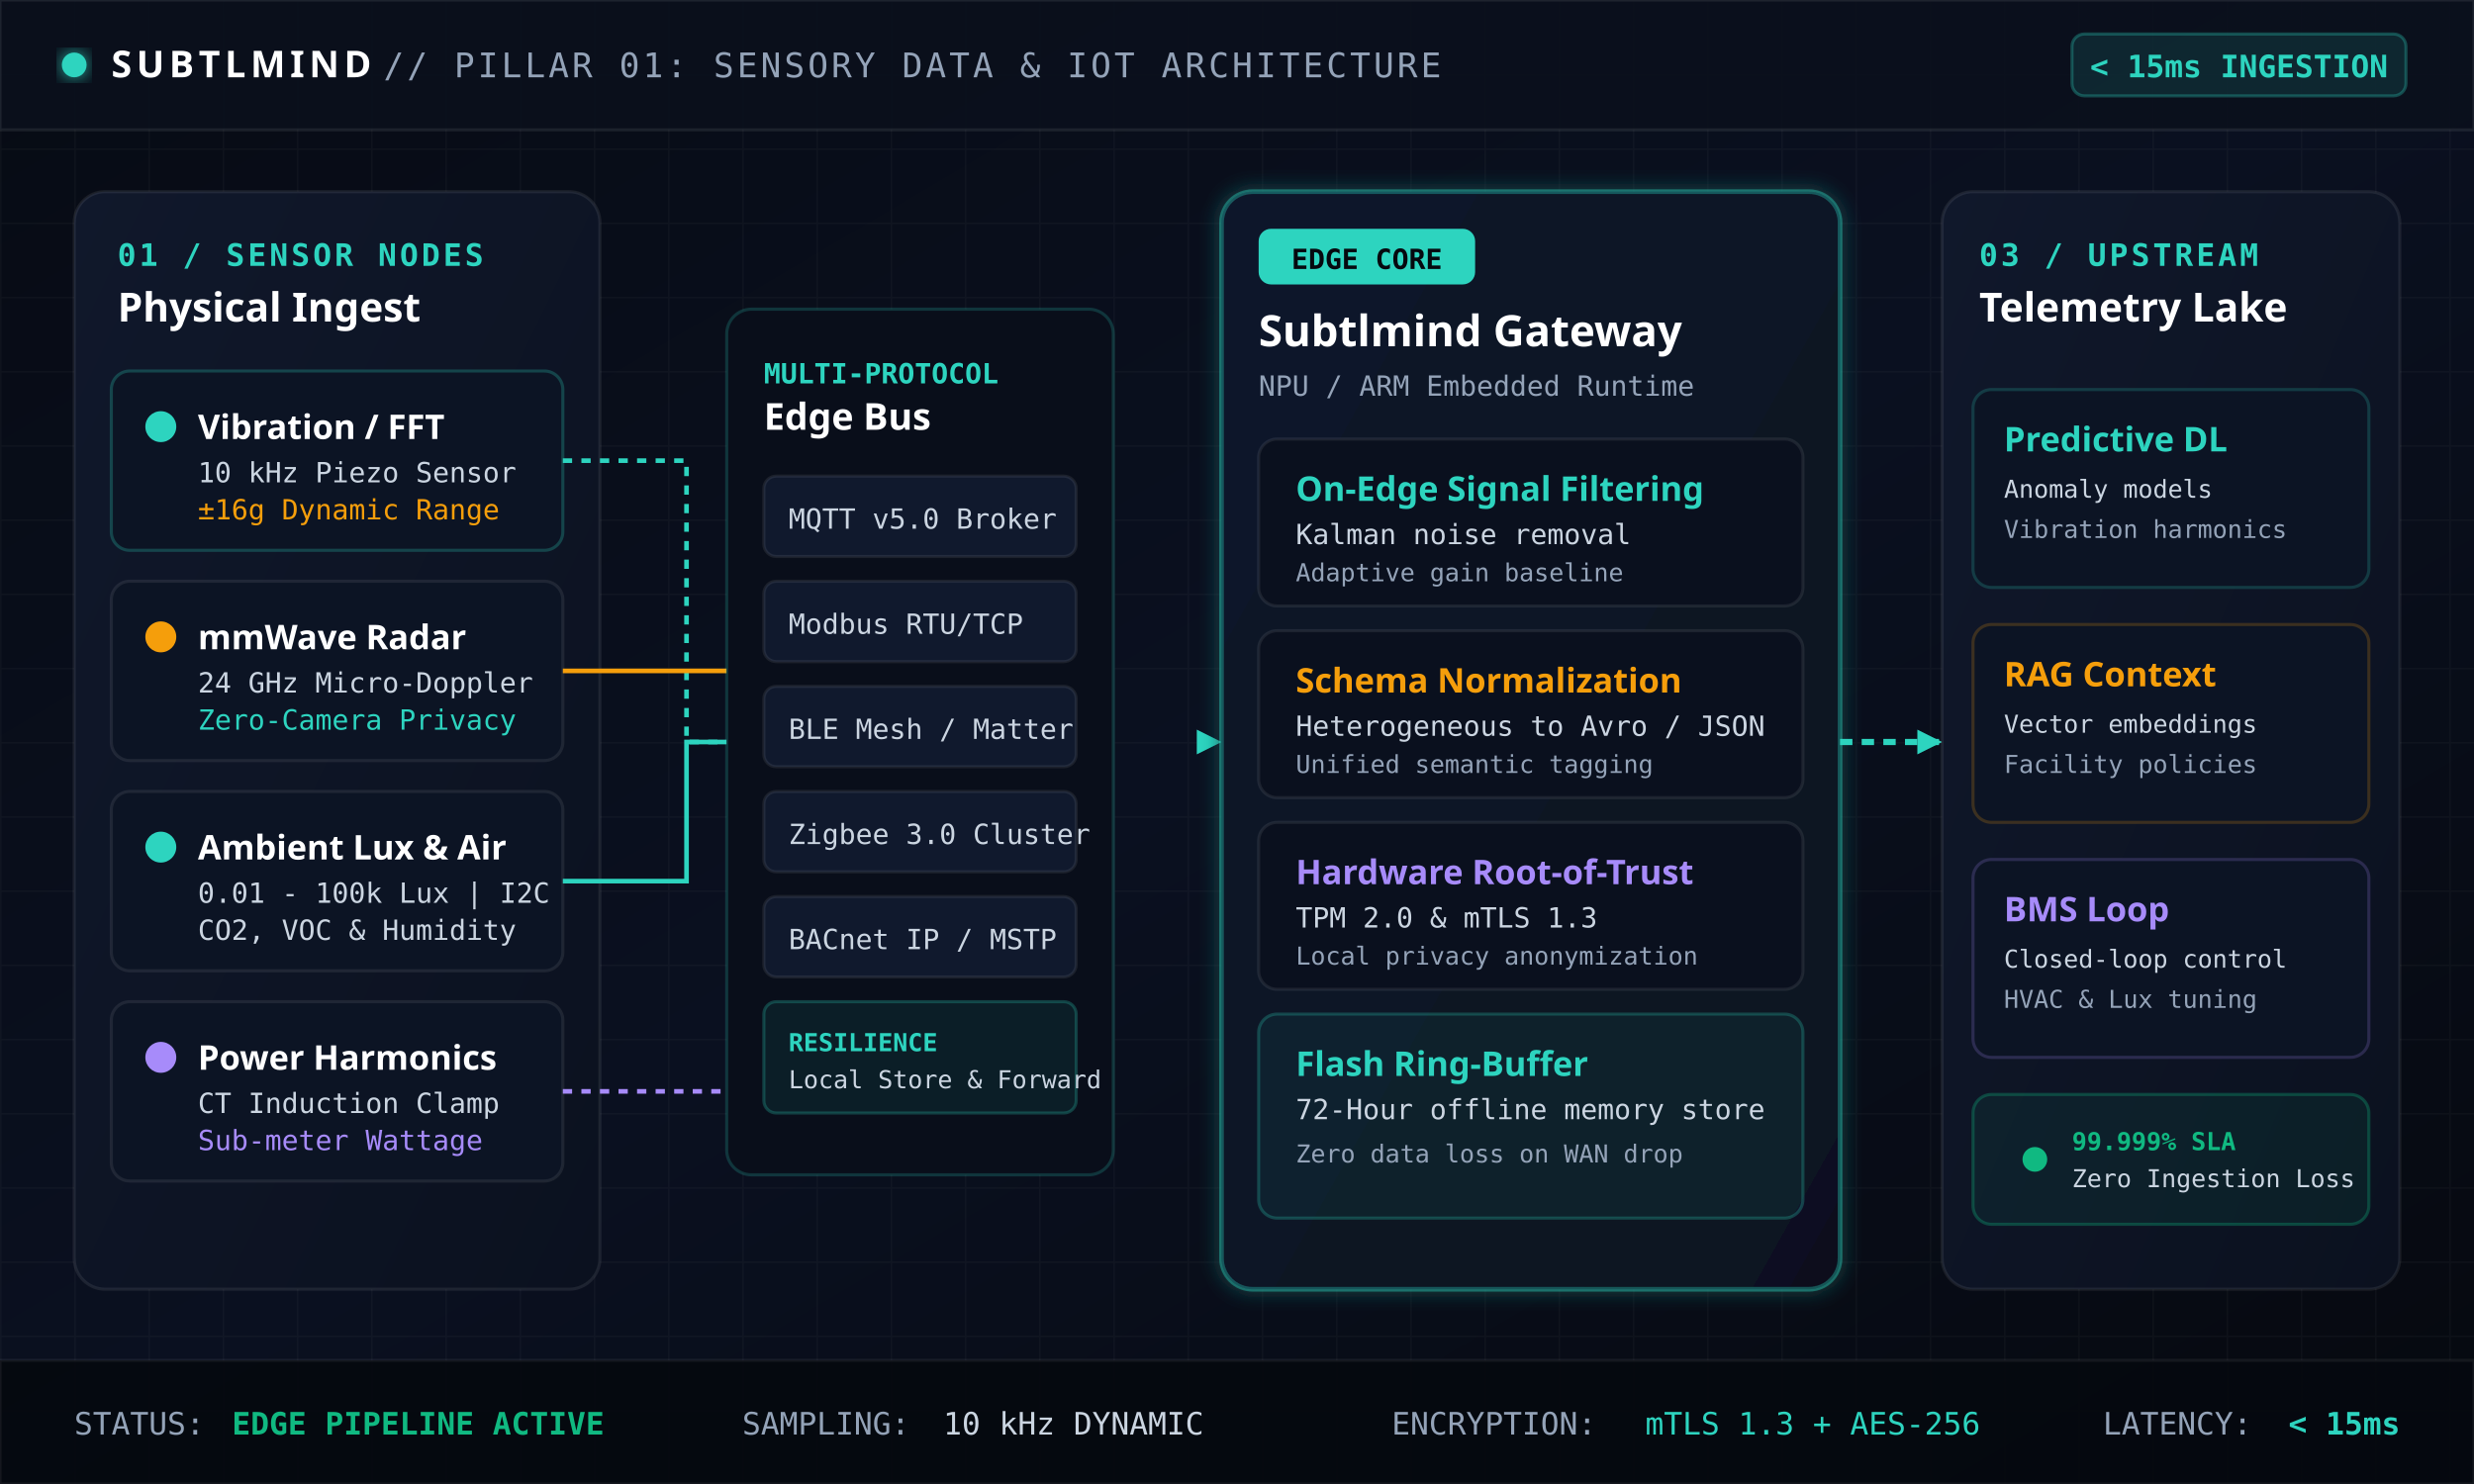
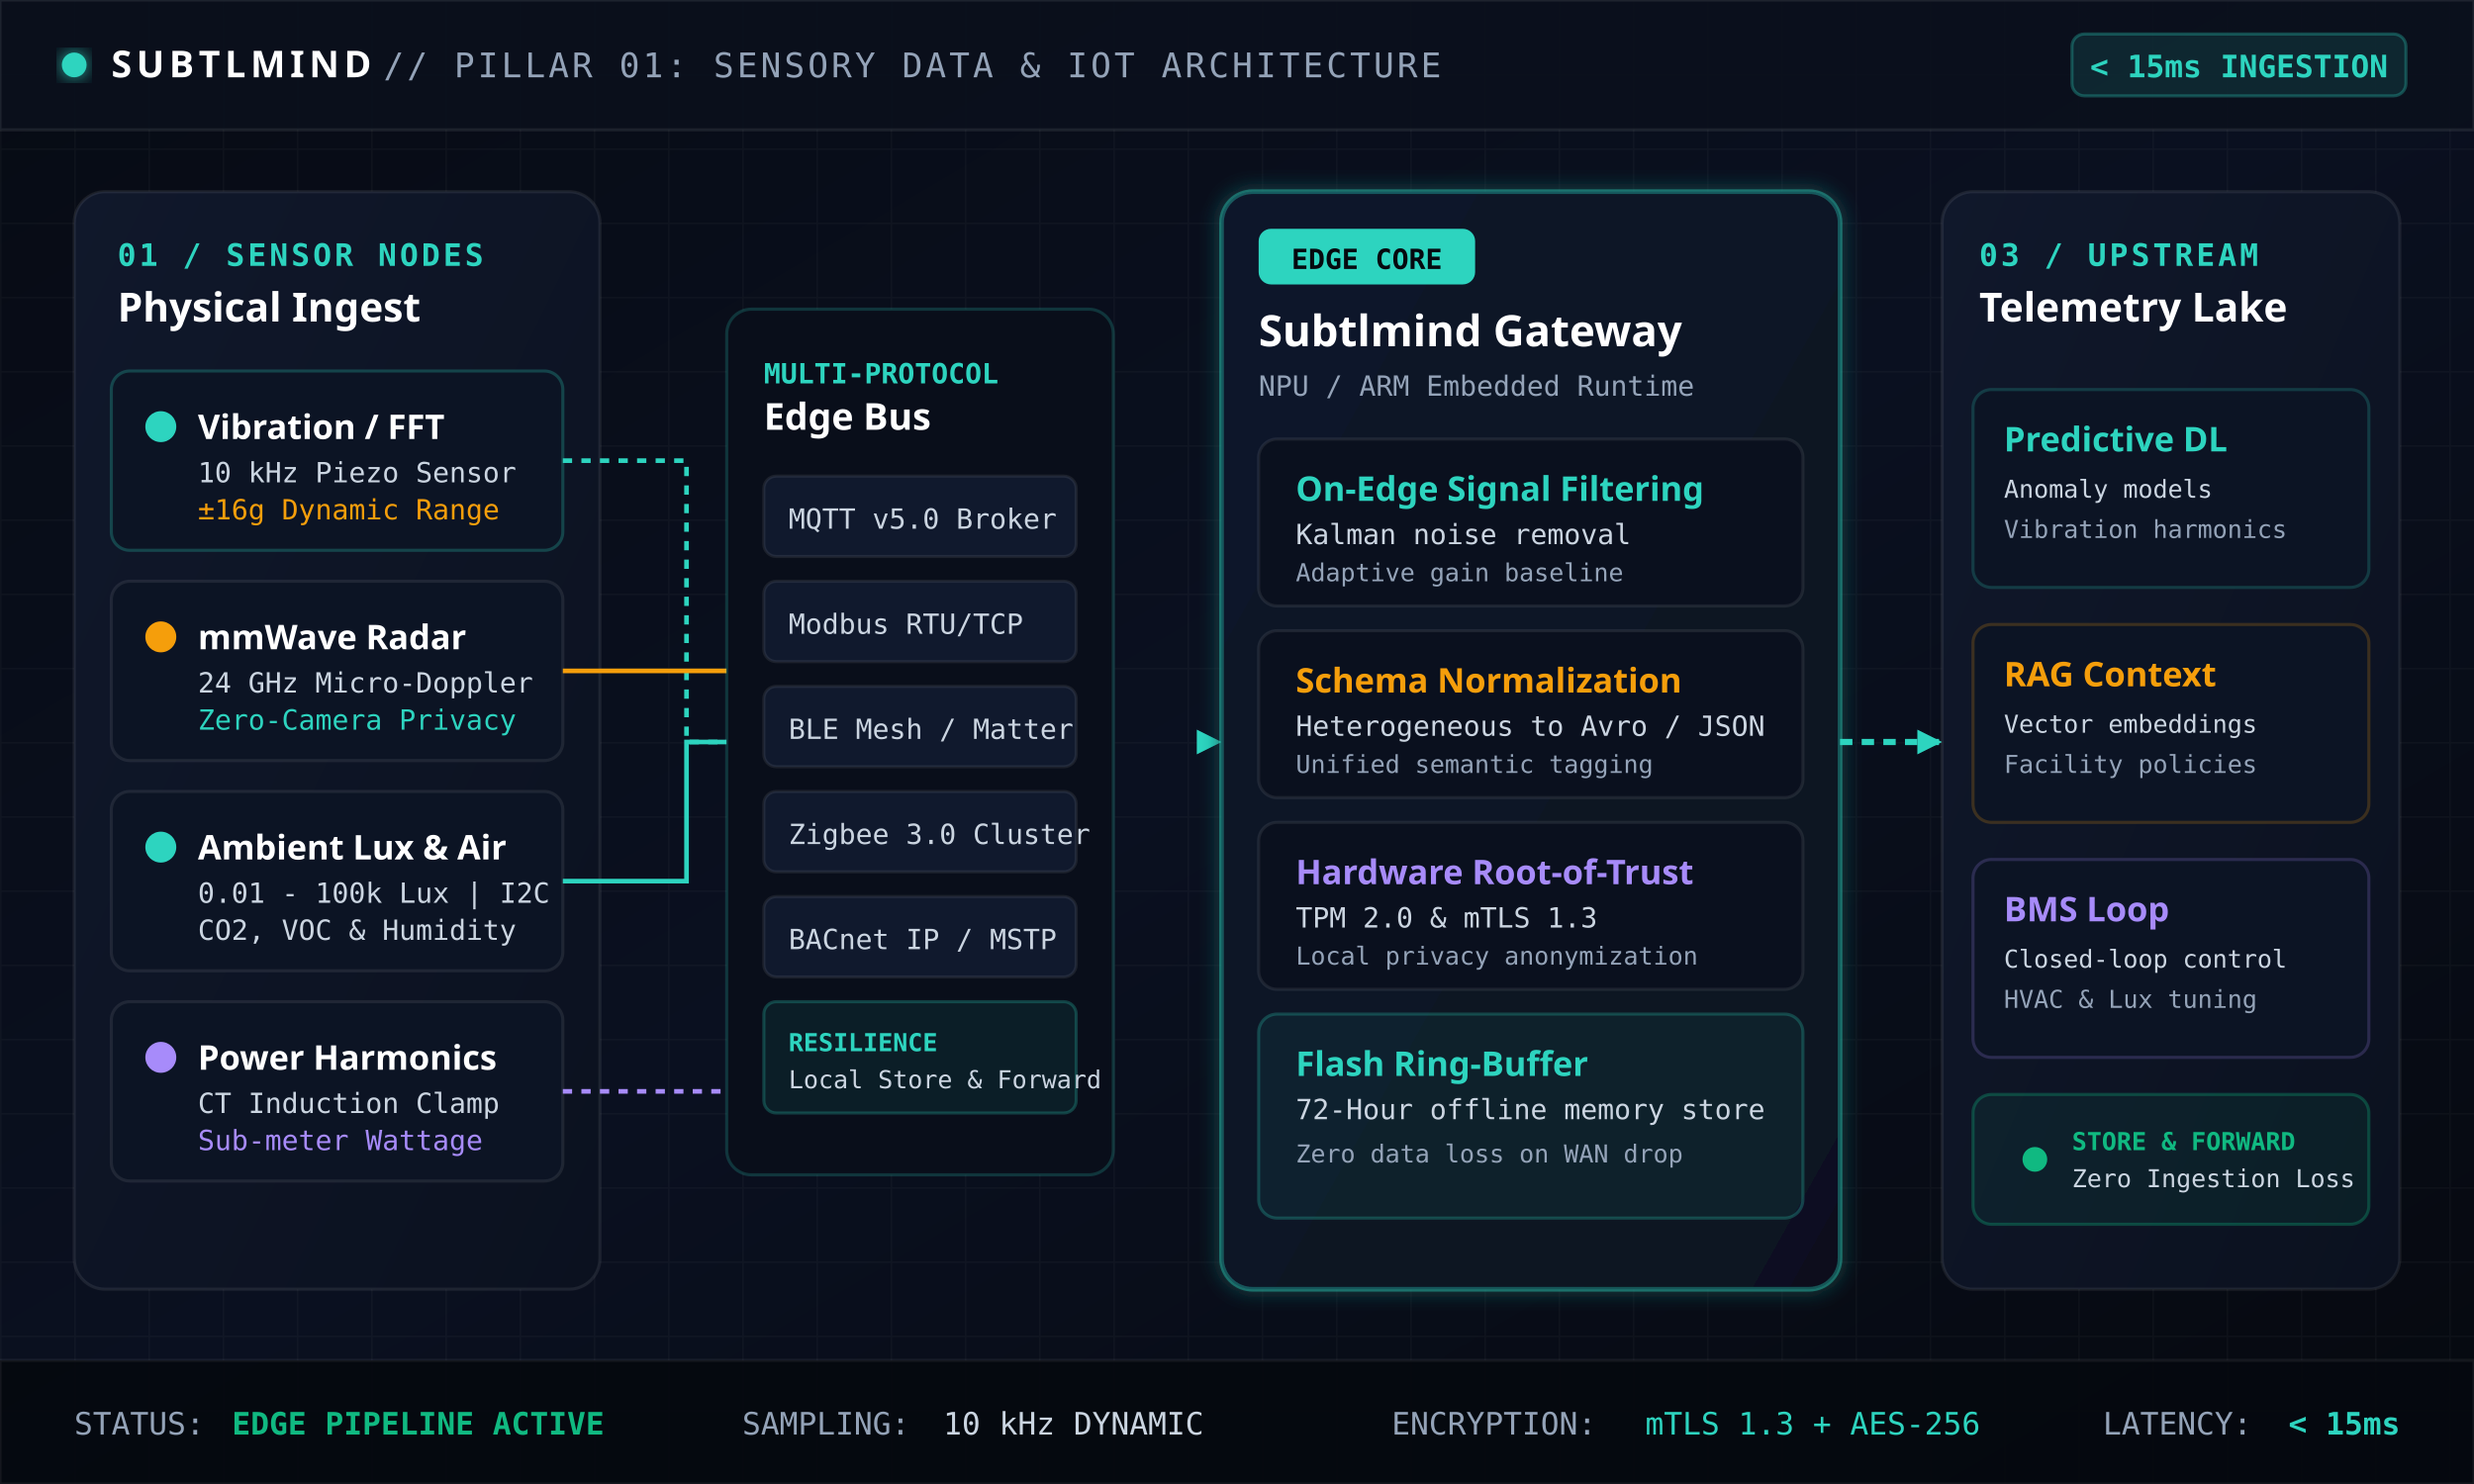
<svg xmlns="http://www.w3.org/2000/svg" viewBox="0 0 800 480" width="100%" height="100%">
  <defs>
    <linearGradient id="bgGrad" x1="0%" y1="0%" x2="100%" y2="100%">
      <stop offset="0%" stop-color="#070B14" />
      <stop offset="50%" stop-color="#0A1020" />
      <stop offset="100%" stop-color="#06090F" />
    </linearGradient>
    <linearGradient id="cardGrad" x1="0%" y1="0%" x2="100%" y2="100%">
      <stop offset="0%" stop-color="#10182B" />
      <stop offset="100%" stop-color="#0B111F" />
    </linearGradient>
    <linearGradient id="tealGrad" x1="0%" y1="0%" x2="100%" y2="0%">
      <stop offset="0%" stop-color="#2DD4BF" />
      <stop offset="100%" stop-color="#0D9488" />
    </linearGradient>
    <linearGradient id="amberGrad" x1="0%" y1="0%" x2="100%" y2="0%">
      <stop offset="0%" stop-color="#F59E0B" />
      <stop offset="100%" stop-color="#D97706" />
    </linearGradient>
    <pattern id="techGrid" width="24" height="24" patternUnits="userSpaceOnUse">
      <path d="M 24 0 L 0 0 0 24" fill="none" stroke="rgba(255, 255, 255, 0.03)" stroke-width="1" />
    </pattern>
    <filter id="tealGlow" x="-20%" y="-20%" width="140%" height="140%">
      <feGaussianBlur stdDeviation="3" result="blur" />
      <feComposite in="SourceGraphic" in2="blur" operator="over" />
    </filter>
  </defs>
  <rect width="800" height="480" fill="url(#bgGrad)" />
  <rect width="800" height="480" fill="url(#techGrid)" />
  <rect x="0" y="0" width="800" height="42" fill="rgba(10, 16, 28, 0.9)" stroke="rgba(255, 255, 255, 0.08)" stroke-width="1" />
  <circle cx="24" cy="21" r="4" fill="#2DD4BF" filter="url(#tealGlow)" />
  <text x="36" y="25" fill="#FFFFFF" font-family="'Plus Jakarta Sans', sans-serif" font-size="12" font-weight="700" letter-spacing="1.5">SUBTLMIND</text>
  <text x="124" y="25" fill="#94A3B8" font-family="'JetBrains Mono', monospace" font-size="11" letter-spacing="1">// PILLAR 01: SENSORY DATA &amp; IOT ARCHITECTURE</text>
  <rect x="670" y="11" width="108" height="20" rx="4" fill="rgba(45, 212, 191, 0.12)" stroke="rgba(45, 212, 191, 0.3)" stroke-width="1" />
  <text x="724" y="25" fill="#2DD4BF" font-family="'JetBrains Mono', monospace" font-size="10" font-weight="700" text-anchor="middle">&lt; 15ms INGESTION</text>
  <rect x="24" y="62" width="170" height="355" rx="10" fill="url(#cardGrad)" stroke="rgba(255, 255, 255, 0.08)" stroke-width="1" />
  <text x="38" y="86" fill="#2DD4BF" font-family="'JetBrains Mono', monospace" font-size="10" font-weight="700" letter-spacing="1">01 / SENSOR NODES</text>
  <text x="38" y="104" fill="#FFFFFF" font-family="'Plus Jakarta Sans', sans-serif" font-size="13" font-weight="700">Physical Ingest</text>
  <g transform="translate(36, 120)">
    <rect width="146" height="58" rx="6" fill="#0C1424" stroke="rgba(45, 212, 191, 0.25)" stroke-width="1" />
    <circle cx="16" cy="18" r="5" fill="#2DD4BF" />
    <text x="28" y="22" fill="#FFFFFF" font-family="'Plus Jakarta Sans', sans-serif" font-size="11" font-weight="600">Vibration / FFT</text>
    <text x="28" y="36" fill="#CBD5E1" font-family="'JetBrains Mono', monospace" font-size="9">10 kHz Piezo Sensor</text>
    <text x="28" y="48" fill="#F59E0B" font-family="'JetBrains Mono', monospace" font-size="9">±16g Dynamic Range</text>
  </g>
  <g transform="translate(36, 188)">
    <rect width="146" height="58" rx="6" fill="#0C1424" stroke="rgba(255, 255, 255, 0.08)" stroke-width="1" />
    <circle cx="16" cy="18" r="5" fill="#F59E0B" />
    <text x="28" y="22" fill="#FFFFFF" font-family="'Plus Jakarta Sans', sans-serif" font-size="11" font-weight="600">mmWave Radar</text>
    <text x="28" y="36" fill="#CBD5E1" font-family="'JetBrains Mono', monospace" font-size="9">24 GHz Micro-Doppler</text>
    <text x="28" y="48" fill="#2DD4BF" font-family="'JetBrains Mono', monospace" font-size="9">Zero-Camera Privacy</text>
  </g>
  <g transform="translate(36, 256)">
    <rect width="146" height="58" rx="6" fill="#0C1424" stroke="rgba(255, 255, 255, 0.08)" stroke-width="1" />
    <circle cx="16" cy="18" r="5" fill="#2DD4BF" />
    <text x="28" y="22" fill="#FFFFFF" font-family="'Plus Jakarta Sans', sans-serif" font-size="11" font-weight="600">Ambient Lux &amp; Air</text>
    <text x="28" y="36" fill="#CBD5E1" font-family="'JetBrains Mono', monospace" font-size="9">0.01 - 100k Lux | I2C</text>
    <text x="28" y="48" fill="#CBD5E1" font-family="'JetBrains Mono', monospace" font-size="9">CO2, VOC &amp; Humidity</text>
  </g>
  <g transform="translate(36, 324)">
    <rect width="146" height="58" rx="6" fill="#0C1424" stroke="rgba(255, 255, 255, 0.08)" stroke-width="1" />
    <circle cx="16" cy="18" r="5" fill="#A78BFA" />
    <text x="28" y="22" fill="#FFFFFF" font-family="'Plus Jakarta Sans', sans-serif" font-size="11" font-weight="600">Power Harmonics</text>
    <text x="28" y="36" fill="#CBD5E1" font-family="'JetBrains Mono', monospace" font-size="9">CT Induction Clamp</text>
    <text x="28" y="48" fill="#A78BFA" font-family="'JetBrains Mono', monospace" font-size="9">Sub-meter Wattage</text>
  </g>
  <path d="M 182 149 L 222 149 L 222 240 L 235 240" fill="none" stroke="#2DD4BF" stroke-width="1.5" stroke-dasharray="3,3" />
  <path d="M 182 217 L 235 217" fill="none" stroke="#F59E0B" stroke-width="1.5" />
  <path d="M 182 285 L 222 285 L 222 240 L 235 240" fill="none" stroke="#2DD4BF" stroke-width="1.5" />
  <path d="M 182 353 L 235 353" fill="none" stroke="#A78BFA" stroke-width="1.5" stroke-dasharray="3,3" />
  <rect x="235" y="100" width="125" height="280" rx="8" fill="#090E1A" stroke="rgba(45, 212, 191, 0.2)" stroke-width="1" />
  <text x="247" y="124" fill="#2DD4BF" font-family="'JetBrains Mono', monospace" font-size="9" font-weight="700">MULTI-PROTOCOL</text>
  <text x="247" y="139" fill="#FFFFFF" font-family="'Plus Jakarta Sans', sans-serif" font-size="12" font-weight="700">Edge Bus</text>
  <g transform="translate(247, 154)">
    <rect width="101" height="26" rx="4" fill="#10192D" stroke="rgba(255, 255, 255, 0.08)" />
    <text x="8" y="17" fill="#CBD5E1" font-family="'JetBrains Mono', monospace" font-size="9">MQTT v5.0 Broker</text>
  </g>
  <g transform="translate(247, 188)">
    <rect width="101" height="26" rx="4" fill="#10192D" stroke="rgba(255, 255, 255, 0.08)" />
    <text x="8" y="17" fill="#CBD5E1" font-family="'JetBrains Mono', monospace" font-size="9">Modbus RTU/TCP</text>
  </g>
  <g transform="translate(247, 222)">
    <rect width="101" height="26" rx="4" fill="#10192D" stroke="rgba(255, 255, 255, 0.08)" />
    <text x="8" y="17" fill="#CBD5E1" font-family="'JetBrains Mono', monospace" font-size="9">BLE Mesh / Matter</text>
  </g>
  <g transform="translate(247, 256)">
    <rect width="101" height="26" rx="4" fill="#10192D" stroke="rgba(255, 255, 255, 0.08)" />
    <text x="8" y="17" fill="#CBD5E1" font-family="'JetBrains Mono', monospace" font-size="9">Zigbee 3.0 Cluster</text>
  </g>
  <g transform="translate(247, 290)">
    <rect width="101" height="26" rx="4" fill="#10192D" stroke="rgba(255, 255, 255, 0.08)" />
    <text x="8" y="17" fill="#CBD5E1" font-family="'JetBrains Mono', monospace" font-size="9">BACnet IP / MSTP</text>
  </g>
  <g transform="translate(247, 324)">
    <rect width="101" height="36" rx="4" fill="rgba(45, 212, 191, 0.08)" stroke="rgba(45, 212, 191, 0.25)" />
    <text x="8" y="16" fill="#2DD4BF" font-family="'JetBrains Mono', monospace" font-size="8" font-weight="700">RESILIENCE</text>
    <text x="8" y="28" fill="#CBD5E1" font-family="'JetBrains Mono', monospace" font-size="8">Local Store &amp; Forward</text>
  </g>
  <line x1="360" y1="240" x2="395" y2="240" stroke="#2DD4BF" stroke-width="2" filter="url(#tealGlow)" />
  <polygon points="395,240 387,236 387,244" fill="#2DD4BF" />
  <rect x="395" y="62" width="200" height="355" rx="10" fill="url(#cardGrad)" stroke="rgba(45, 212, 191, 0.35)" stroke-width="1.5" filter="url(#tealGlow)" />
  <rect x="407" y="74" width="70" height="18" rx="4" fill="#2DD4BF" />
  <text x="442" y="87" fill="#06090F" font-family="'JetBrains Mono', monospace" font-size="9" font-weight="800" text-anchor="middle">EDGE CORE</text>
  <text x="407" y="112" fill="#FFFFFF" font-family="'Plus Jakarta Sans', sans-serif" font-size="14" font-weight="700">Subtlmind Gateway</text>
  <text x="407" y="128" fill="#94A3B8" font-family="'JetBrains Mono', monospace" font-size="9">NPU / ARM Embedded Runtime</text>
  <g transform="translate(407, 142)">
    <rect width="176" height="54" rx="6" fill="#0A101E" stroke="rgba(255, 255, 255, 0.08)" />
    <text x="12" y="20" fill="#2DD4BF" font-family="'Plus Jakarta Sans', sans-serif" font-size="11" font-weight="600">On-Edge Signal Filtering</text>
    <text x="12" y="34" fill="#CBD5E1" font-family="'JetBrains Mono', monospace" font-size="9">Kalman noise removal</text>
    <text x="12" y="46" fill="#94A3B8" font-family="'JetBrains Mono', monospace" font-size="8">Adaptive gain baseline</text>
  </g>
  <g transform="translate(407, 204)">
    <rect width="176" height="54" rx="6" fill="#0A101E" stroke="rgba(255, 255, 255, 0.08)" />
    <text x="12" y="20" fill="#F59E0B" font-family="'Plus Jakarta Sans', sans-serif" font-size="11" font-weight="600">Schema Normalization</text>
    <text x="12" y="34" fill="#CBD5E1" font-family="'JetBrains Mono', monospace" font-size="9">Heterogeneous to Avro / JSON</text>
    <text x="12" y="46" fill="#94A3B8" font-family="'JetBrains Mono', monospace" font-size="8">Unified semantic tagging</text>
  </g>
  <g transform="translate(407, 266)">
    <rect width="176" height="54" rx="6" fill="#0A101E" stroke="rgba(255, 255, 255, 0.08)" />
    <text x="12" y="20" fill="#A78BFA" font-family="'Plus Jakarta Sans', sans-serif" font-size="11" font-weight="600">Hardware Root-of-Trust</text>
    <text x="12" y="34" fill="#CBD5E1" font-family="'JetBrains Mono', monospace" font-size="9">TPM 2.0 &amp; mTLS 1.3</text>
    <text x="12" y="46" fill="#94A3B8" font-family="'JetBrains Mono', monospace" font-size="8">Local privacy anonymization</text>
  </g>
  <g transform="translate(407, 328)">
    <rect width="176" height="66" rx="6" fill="rgba(45, 212, 191, 0.06)" stroke="rgba(45, 212, 191, 0.25)" />
    <text x="12" y="20" fill="#2DD4BF" font-family="'Plus Jakarta Sans', sans-serif" font-size="11" font-weight="600">Flash Ring-Buffer</text>
    <text x="12" y="34" fill="#CBD5E1" font-family="'JetBrains Mono', monospace" font-size="9">72-Hour offline memory store</text>
    <text x="12" y="48" fill="#94A3B8" font-family="'JetBrains Mono', monospace" font-size="8">Zero data loss on WAN drop</text>
  </g>
  <line x1="595" y1="240" x2="628" y2="240" stroke="#2DD4BF" stroke-width="2" stroke-dasharray="4,3" />
  <polygon points="628,240 620,236 620,244" fill="#2DD4BF" />
  <rect x="628" y="62" width="148" height="355" rx="10" fill="url(#cardGrad)" stroke="rgba(255, 255, 255, 0.08)" stroke-width="1" />
  <text x="640" y="86" fill="#2DD4BF" font-family="'JetBrains Mono', monospace" font-size="10" font-weight="700" letter-spacing="1">03 / UPSTREAM</text>
  <text x="640" y="104" fill="#FFFFFF" font-family="'Plus Jakarta Sans', sans-serif" font-size="13" font-weight="700">Telemetry Lake</text>
  <g transform="translate(638, 126)">
    <rect width="128" height="64" rx="6" fill="#0C1424" stroke="rgba(45, 212, 191, 0.2)" />
    <text x="10" y="20" fill="#2DD4BF" font-family="'Plus Jakarta Sans', sans-serif" font-size="11" font-weight="600">Predictive DL</text>
    <text x="10" y="35" fill="#CBD5E1" font-family="'JetBrains Mono', monospace" font-size="8">Anomaly models</text>
    <text x="10" y="48" fill="#94A3B8" font-family="'JetBrains Mono', monospace" font-size="8">Vibration harmonics</text>
  </g>
  <g transform="translate(638, 202)">
    <rect width="128" height="64" rx="6" fill="#0C1424" stroke="rgba(245, 158, 11, 0.2)" />
    <text x="10" y="20" fill="#F59E0B" font-family="'Plus Jakarta Sans', sans-serif" font-size="11" font-weight="600">RAG Context</text>
    <text x="10" y="35" fill="#CBD5E1" font-family="'JetBrains Mono', monospace" font-size="8">Vector embeddings</text>
    <text x="10" y="48" fill="#94A3B8" font-family="'JetBrains Mono', monospace" font-size="8">Facility policies</text>
  </g>
  <g transform="translate(638, 278)">
    <rect width="128" height="64" rx="6" fill="#0C1424" stroke="rgba(167, 139, 250, 0.2)" />
    <text x="10" y="20" fill="#A78BFA" font-family="'Plus Jakarta Sans', sans-serif" font-size="11" font-weight="600">BMS Loop</text>
    <text x="10" y="35" fill="#CBD5E1" font-family="'JetBrains Mono', monospace" font-size="8">Closed-loop control</text>
    <text x="10" y="48" fill="#94A3B8" font-family="'JetBrains Mono', monospace" font-size="8">HVAC &amp; Lux tuning</text>
  </g>
  <g transform="translate(638, 354)">
    <rect width="128" height="42" rx="6" fill="rgba(16, 185, 129, 0.08)" stroke="rgba(16, 185, 129, 0.3)" />
    <circle cx="20" cy="21" r="4" fill="#10B981" />
-     <text x="32" y="18" fill="#10B981" font-family="'JetBrains Mono', monospace" font-size="8" font-weight="700">99.999% SLA</text>
+     <text x="32" y="18" fill="#10B981" font-family="'JetBrains Mono', monospace" font-size="8" font-weight="700">STORE &amp; FORWARD</text>
    <text x="32" y="30" fill="#CBD5E1" font-family="'JetBrains Mono', monospace" font-size="8">Zero Ingestion Loss</text>
  </g>
  <rect x="0" y="440" width="800" height="40" fill="rgba(6, 9, 15, 0.95)" stroke="rgba(255, 255, 255, 0.06)" stroke-width="1" />
  <text x="24" y="464" fill="#94A3B8" font-family="'JetBrains Mono', monospace" font-size="10">STATUS: </text>
  <text x="75" y="464" fill="#10B981" font-family="'JetBrains Mono', monospace" font-size="10" font-weight="700">EDGE PIPELINE ACTIVE</text>
  <text x="240" y="464" fill="#94A3B8" font-family="'JetBrains Mono', monospace" font-size="10">SAMPLING: </text>
  <text x="305" y="464" fill="#CBD5E1" font-family="'JetBrains Mono', monospace" font-size="10">10 kHz DYNAMIC</text>
  <text x="450" y="464" fill="#94A3B8" font-family="'JetBrains Mono', monospace" font-size="10">ENCRYPTION: </text>
  <text x="532" y="464" fill="#2DD4BF" font-family="'JetBrains Mono', monospace" font-size="10">mTLS 1.3 + AES-256</text>
  <text x="680" y="464" fill="#94A3B8" font-family="'JetBrains Mono', monospace" font-size="10">LATENCY: </text>
  <text x="740" y="464" fill="#2DD4BF" font-family="'JetBrains Mono', monospace" font-size="10" font-weight="700">&lt; 15ms</text>
</svg>
